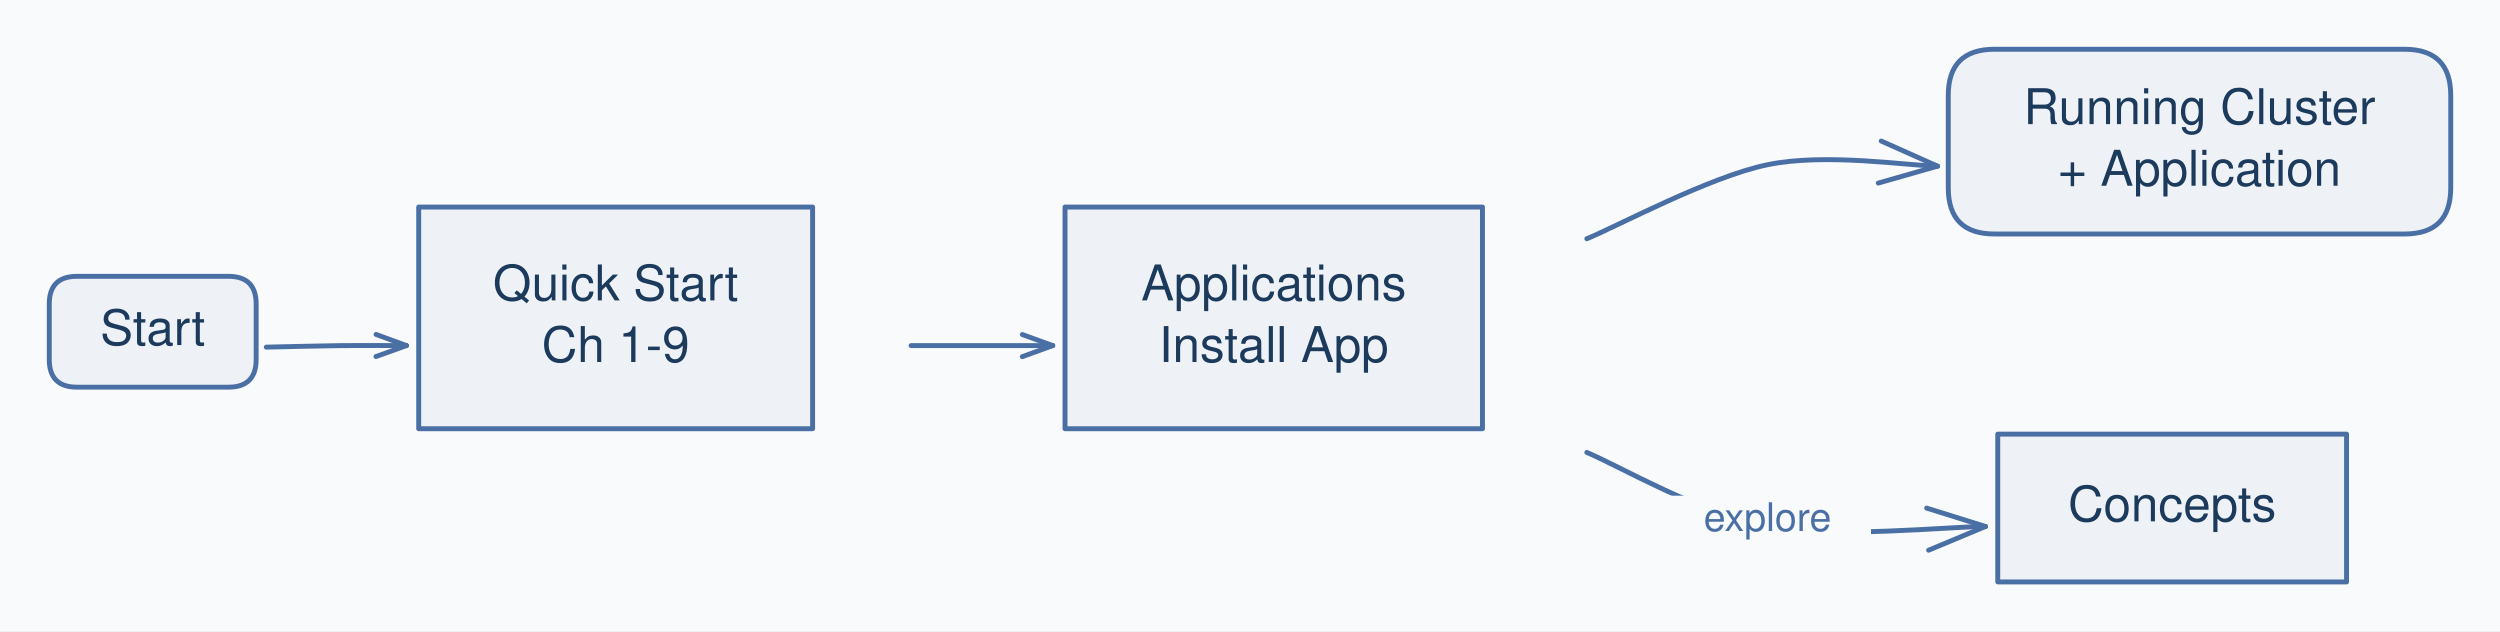
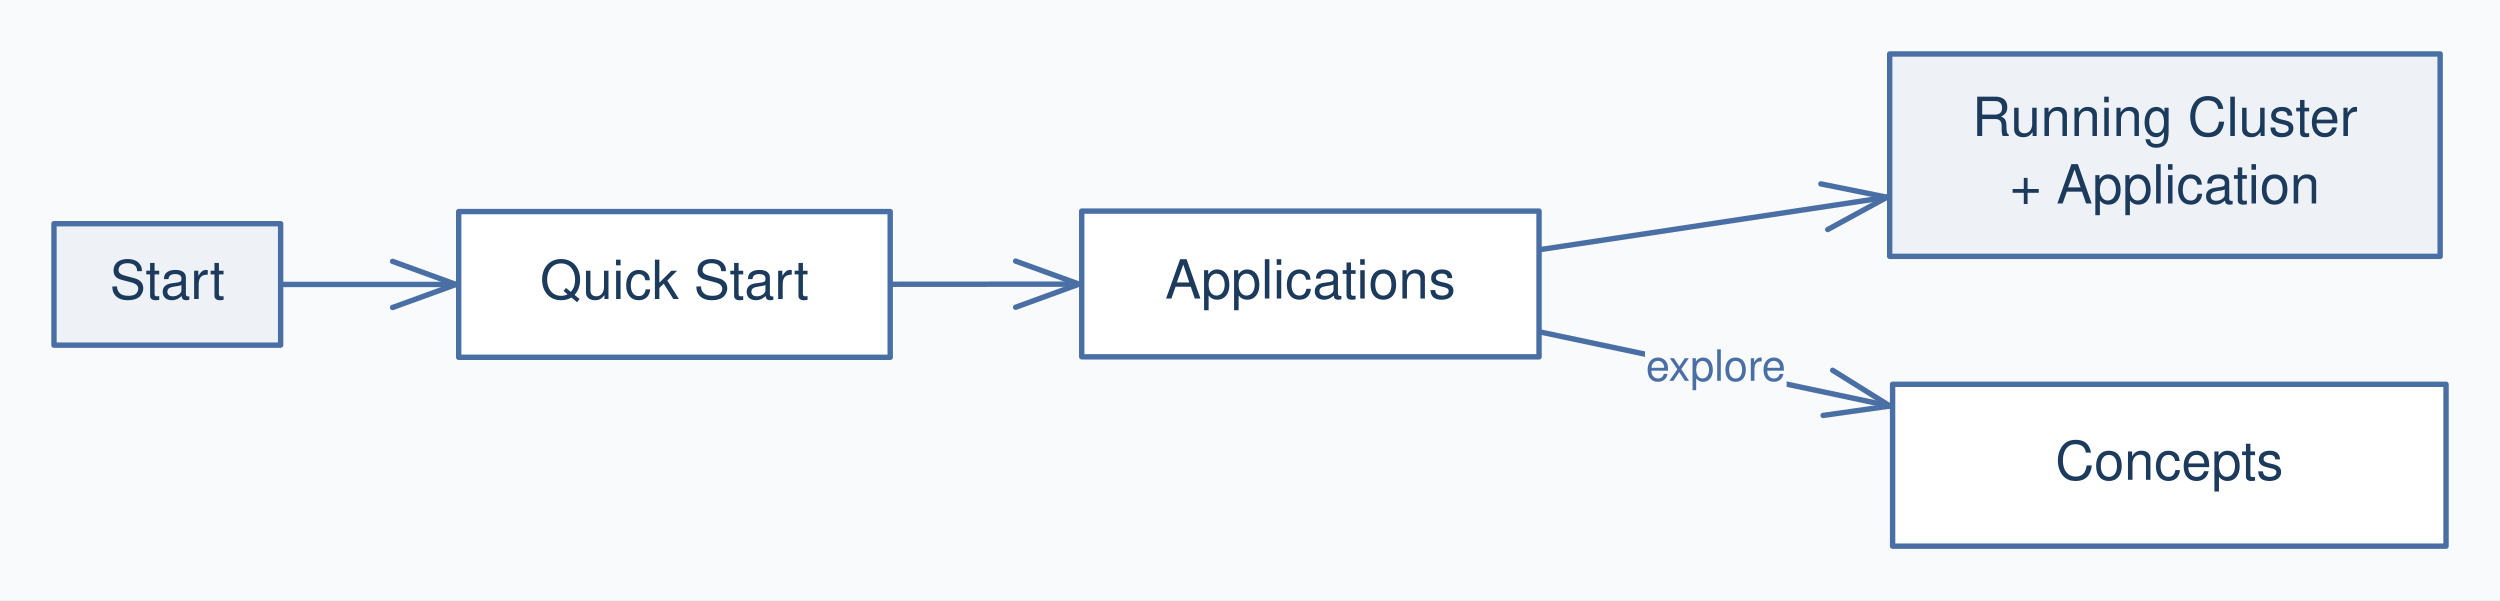
- <svg xmlns="http://www.w3.org/2000/svg" version="1.1" viewBox="0 0 1014.987 256.25" width="1014.987" height="256.25">
+ <svg xmlns="http://www.w3.org/2000/svg" version="1.1" viewBox="0 0 926.491 222.409" width="926.491" height="222.409">
  <defs>
    <style class="style-fonts">
      </style>
  </defs>
-   <rect x="0" y="0" width="1014.987" height="256.25" fill="#F8FAFC" />
-   <g stroke-linecap="round" transform="translate(20 112.1875) rotate(0 42 22.5)">
-     <path d="M11.25 0 C34.89 0, 58.53 0, 72.75 0 C80.25 0, 84 3.75, 84 11.25 C84 19.95, 84 28.64, 84 33.75 C84 41.25, 80.25 45, 72.75 45 C55.33 45, 37.91 45, 11.25 45 C3.75 45, 0 41.25, 0 33.75 C0 27.93, 0 22.12, 0 11.25 C0 3.75, 3.75 0, 11.25 0" stroke="none" stroke-width="0" fill="#EEF2F7" />
-     <path d="M11.25 0 C34.71 0, 58.17 0, 72.75 0 M11.25 0 C26.84 0, 42.43 0, 72.75 0 M72.75 0 C80.25 0, 84 3.75, 84 11.25 M72.75 0 C80.25 0, 84 3.75, 84 11.25 M84 11.25 C84 19.38, 84 27.52, 84 33.75 M84 11.25 C84 19.99, 84 28.73, 84 33.75 M84 33.75 C84 41.25, 80.25 45, 72.75 45 M84 33.75 C84 41.25, 80.25 45, 72.75 45 M72.75 45 C55.32 45, 37.9 45, 11.25 45 M72.75 45 C55.83 45, 38.92 45, 11.25 45 M11.25 45 C3.75 45, 0 41.25, 0 33.75 M11.25 45 C3.75 45, 0 41.25, 0 33.75 M0 33.75 C0 26.15, 0 18.55, 0 11.25 M0 33.75 C0 25.18, 0 16.61, 0 11.25 M0 11.25 C0 3.75, 3.75 0, 11.25 0 M0 11.25 C0 3.75, 3.75 0, 11.25 0" stroke="#4A6FA5" stroke-width="2" fill="none" />
+   <rect x="0" y="0" width="926.491" height="222.409" fill="#F8FAFC" />
+   <g stroke-linecap="round" transform="translate(20 82.91144) rotate(0 42 22.5)">
+     <path d="M0 0 L84 0 L84 45 L0 45" stroke="none" stroke-width="0" fill="#EEF2F7" />
+     <path d="M0 0 C32.04 0, 64.09 0, 84 0 M0 0 C21.29 0, 42.58 0, 84 0 M84 0 C84 9.24, 84 18.48, 84 45 M84 0 C84 9.75, 84 19.49, 84 45 M84 45 C57.75 45, 31.49 45, 0 45 M84 45 C60.32 45, 36.64 45, 0 45 M0 45 C0 28.79, 0 12.59, 0 0 M0 45 C0 30.47, 0 15.95, 0 0" stroke="#4A6FA5" stroke-width="2" fill="none" />
  </g>
-   <g transform="translate(32 122.1875) rotate(0 30 12.5)">
+   <g transform="translate(32 92.91144) rotate(0 30 12.5)">
    <text x="30" y="17.9" font-family="Helvetica, Segoe UI Emoji" font-size="20px" fill="#1B3A5C" text-anchor="middle" style="white-space: pre;" direction="ltr" dominant-baseline="alphabetic">Start</text>
  </g>
-   <g stroke-linecap="round" transform="translate(169.9906 84.0625) rotate(0 79.96094 45)">
-     <path d="M0 0 L159.92 0 L159.92 90 L0 90" stroke="none" stroke-width="0" fill="#EEF2F7" />
-     <path d="M0 0 C40.12 0, 80.24 0, 159.92 0 M0 0 C43.5 0, 86.99 0, 159.92 0 M159.92 0 C159.92 25.47, 159.92 50.95, 159.92 90 M159.92 0 C159.92 20.21, 159.92 40.41, 159.92 90 M159.92 90 C120.19 90, 80.45 90, 0 90 M159.92 90 C125.81 90, 91.69 90, 0 90 M0 90 C0 69.69, 0 49.37, 0 0 M0 90 C0 66.44, 0 42.88, 0 0" stroke="#4A6FA5" stroke-width="2" fill="none" />
+   <g stroke-linecap="round" transform="translate(169.9906 78.41144) rotate(0 79.96094 27)">
+     <path d="M0 0 L159.92 0 L159.92 54 L0 54" stroke="none" stroke-width="0" fill="#FFFFFF" />
+     <path d="M0 0 C40.12 0, 80.24 0, 159.92 0 M0 0 C43.5 0, 86.99 0, 159.92 0 M159.92 0 C159.92 15.28, 159.92 30.57, 159.92 54 M159.92 0 C159.92 12.12, 159.92 24.25, 159.92 54 M159.92 54 C120.19 54, 80.45 54, 0 54 M159.92 54 C125.81 54, 91.69 54, 0 54 M0 54 C0 41.81, 0 29.62, 0 0 M0 54 C0 39.86, 0 25.73, 0 0" stroke="#4A6FA5" stroke-width="2" fill="none" />
  </g>
-   <g transform="translate(183.9516 104.0625) rotate(0 66 25)">
+   <g transform="translate(183.9516 92.91144) rotate(0 66 12.5)">
    <text x="66" y="17.9" font-family="Helvetica, Segoe UI Emoji" font-size="20px" fill="#1B3A5C" text-anchor="middle" style="white-space: pre;" direction="ltr" dominant-baseline="alphabetic">Quick Start</text>
-     <text x="66" y="42.9" font-family="Helvetica, Segoe UI Emoji" font-size="20px" fill="#1B3A5C" text-anchor="middle" style="white-space: pre;" direction="ltr" dominant-baseline="alphabetic">Ch 1-9</text>
  </g>
-   <g stroke-linecap="round" transform="translate(432.393 84.0625) rotate(0 84.74219 45)">
-     <path d="M0 0 L169.48 0 L169.48 90 L0 90" stroke="none" stroke-width="0" fill="#EEF2F7" />
-     <path d="M0 0 C65.87 0, 131.74 0, 169.48 0 M0 0 C39.58 0, 79.15 0, 169.48 0 M169.48 0 C169.48 22.85, 169.48 45.7, 169.48 90 M169.48 0 C169.48 18.79, 169.48 37.58, 169.48 90 M169.48 90 C107.49 90, 45.5 90, 0 90 M169.48 90 C130.14 90, 90.8 90, 0 90 M0 90 C0 61.14, 0 32.28, 0 0 M0 90 C0 68.23, 0 46.45, 0 0" stroke="#4A6FA5" stroke-width="2" fill="none" />
+   <g stroke-linecap="round" transform="translate(400.8826 78.22913) rotate(0 84.74219 27)">
+     <path d="M0 0 L169.48 0 L169.48 54 L0 54" stroke="none" stroke-width="0" fill="#FFFFFF" />
+     <path d="M0 0 C65.87 0, 131.74 0, 169.48 0 M0 0 C39.58 0, 79.15 0, 169.48 0 M169.48 0 C169.48 13.71, 169.48 27.42, 169.48 54 M169.48 0 C169.48 11.27, 169.48 22.55, 169.48 54 M169.48 54 C107.49 54, 45.5 54, 0 54 M169.48 54 C130.14 54, 90.8 54, 0 54 M0 54 C0 36.68, 0 19.37, 0 0 M0 54 C0 40.94, 0 27.87, 0 0" stroke="#4A6FA5" stroke-width="2" fill="none" />
  </g>
-   <g transform="translate(445.1352 104.0625) rotate(0 72 25)">
+   <g transform="translate(413.6248 92.72913) rotate(0 72 12.5)">
    <text x="72" y="17.9" font-family="Helvetica, Segoe UI Emoji" font-size="20px" fill="#1B3A5C" text-anchor="middle" style="white-space: pre;" direction="ltr" dominant-baseline="alphabetic">Applications</text>
-     <text x="72" y="42.9" font-family="Helvetica, Segoe UI Emoji" font-size="20px" fill="#1B3A5C" text-anchor="middle" style="white-space: pre;" direction="ltr" dominant-baseline="alphabetic">Install App</text>
  </g>
-   <g stroke-linecap="round" transform="translate(790.9867 20) rotate(0 102 37.5)">
-     <path d="M18.75 0 C71.32 0, 123.89 0, 185.25 0 C197.75 0, 204 6.25, 204 18.75 C204 29.14, 204 39.53, 204 56.25 C204 68.75, 197.75 75, 185.25 75 C122.81 75, 60.37 75, 18.75 75 C6.25 75, 0 68.75, 0 56.25 C0 45.9, 0 35.54, 0 18.75 C0 6.25, 6.25 0, 18.75 0" stroke="none" stroke-width="0" fill="#EEF2F7" />
-     <path d="M18.75 0 C82.75 0, 146.75 0, 185.25 0 M18.75 0 C68.77 0, 118.79 0, 185.25 0 M185.25 0 C197.75 0, 204 6.25, 204 18.75 M185.25 0 C197.75 0, 204 6.25, 204 18.75 M204 18.75 C204 31.96, 204 45.16, 204 56.25 M204 18.75 C204 31.39, 204 44.02, 204 56.25 M204 56.25 C204 68.75, 197.75 75, 185.25 75 M204 56.25 C204 68.75, 197.75 75, 185.25 75 M185.25 75 C137.5 75, 89.75 75, 18.75 75 M185.25 75 C132.78 75, 80.31 75, 18.75 75 M18.75 75 C6.25 75, 0 68.75, 0 56.25 M18.75 75 C6.25 75, 0 68.75, 0 56.25 M0 56.25 C0 41.36, 0 26.47, 0 18.75 M0 56.25 C0 47.11, 0 37.97, 0 18.75 M0 18.75 C0 6.25, 6.25 0, 18.75 0 M0 18.75 C0 6.25, 6.25 0, 18.75 0" stroke="#4A6FA5" stroke-width="2" fill="none" />
+   <g stroke-linecap="round" transform="translate(700.3097 20) rotate(0 102 37.5)">
+     <path d="M0 0 L204 0 L204 75 L0 75" stroke="none" stroke-width="0" fill="#EEF2F7" />
+     <path d="M0 0 C78.41 0, 156.83 0, 204 0 M0 0 C61.29 0, 122.57 0, 204 0 M204 0 C204 22.48, 204 44.96, 204 75 M204 0 C204 16.23, 204 32.46, 204 75 M204 75 C154.15 75, 104.3 75, 0 75 M204 75 C126.26 75, 48.52 75, 0 75 M0 75 C0 58.15, 0 41.3, 0 0 M0 75 C0 51.26, 0 27.53, 0 0" stroke="#4A6FA5" stroke-width="2" fill="none" />
  </g>
-   <g transform="translate(802.9867 32.5) rotate(0 90 25)">
+   <g transform="translate(712.3097 32.5) rotate(0 90 25)">
    <text x="90" y="17.9" font-family="Helvetica, Segoe UI Emoji" font-size="20px" fill="#1B3A5C" text-anchor="middle" style="white-space: pre;" direction="ltr" dominant-baseline="alphabetic">Running Cluster</text>
    <text x="90" y="42.9" font-family="Helvetica, Segoe UI Emoji" font-size="20px" fill="#1B3A5C" text-anchor="middle" style="white-space: pre;" direction="ltr" dominant-baseline="alphabetic">+ Application</text>
  </g>
-   <g stroke-linecap="round" transform="translate(811.0798 176.25) rotate(0 70.80469 30)">
-     <path d="M0 0 L141.61 0 L141.61 60 L0 60" stroke="none" stroke-width="0" fill="#EEF2F7" />
-     <path d="M0 0 C38.97 0, 77.94 0, 141.61 0 M0 0 C39.88 0, 79.77 0, 141.61 0 M141.61 0 C141.61 13.68, 141.61 27.37, 141.61 60 M141.61 0 C141.61 21.82, 141.61 43.64, 141.61 60 M141.61 60 C107.68 60, 73.76 60, 0 60 M141.61 60 C100.67 60, 59.73 60, 0 60 M0 60 C0 36.42, 0 12.83, 0 0 M0 60 C0 38.72, 0 17.45, 0 0" stroke="#4A6FA5" stroke-width="2" fill="none" />
+   <g stroke-linecap="round" transform="translate(701.3923 142.4088) rotate(0 102.5495 30)">
+     <path d="M0 0 L205.1 0 L205.1 60 L0 60" stroke="none" stroke-width="0" fill="#FFFFFF" />
+     <path d="M0 0 C56.44 0, 112.88 0, 205.1 0 M0 0 C57.76 0, 115.53 0, 205.1 0 M205.1 0 C205.1 13.68, 205.1 27.37, 205.1 60 M205.1 0 C205.1 21.82, 205.1 43.64, 205.1 60 M205.1 60 C155.96 60, 106.83 60, 0 60 M205.1 60 C145.81 60, 86.51 60, 0 60 M0 60 C0 36.42, 0 12.83, 0 0 M0 60 C0 38.72, 0 17.45, 0 0" stroke="#4A6FA5" stroke-width="2" fill="none" />
  </g>
-   <g transform="translate(833.8845 193.75) rotate(0 48 12.5)">
-     <text x="48" y="17.9" font-family="Helvetica, Segoe UI Emoji" font-size="20px" fill="#1B3A5C" text-anchor="middle" style="white-space: pre;" direction="ltr" dominant-baseline="alphabetic">Concepts</text>
+   <g transform="translate(761.6957 159.9088) rotate(0 42.24609 12.5)">
+     <text x="42.246" y="17.9" font-family="Helvetica, Segoe UI Emoji" font-size="20px" fill="#1B3A5C" text-anchor="middle" style="white-space: pre;" direction="ltr" dominant-baseline="alphabetic">Concepts</text>
  </g>
  <g stroke-linecap="round">
-     <g transform="translate(108.1162 140.9375) rotate(0 28.4375 -0.3125)">
-       <path d="M0 0 C5.1 -0.1, 21.15 -0.52, 30.63 -0.63 C40.1 -0.73, 52.5 -0.63, 56.88 -0.63 M0 0 C5.1 -0.1, 21.15 -0.52, 30.63 -0.63 C40.1 -0.73, 52.5 -0.63, 56.88 -0.63" stroke="#4A6FA5" stroke-width="2" fill="none" />
+     <g transform="translate(104 105.4114) rotate(0 32.49532 0)">
+       <path d="M0 0 C17 0, 34.01 0, 64.99 0 M0 0 C19.98 0, 39.95 0, 64.99 0" stroke="#4A6FA5" stroke-width="2" fill="none" />
    </g>
-     <g transform="translate(108.1162 140.9375) rotate(0 28.4375 -0.3125)">
-       <path d="M44.53 3.82 C47.76 2.66, 50.99 1.5, 56.88 -0.63 M44.53 3.82 C48.32 2.46, 52.12 1.09, 56.88 -0.63" stroke="#4A6FA5" stroke-width="2" fill="none" />
+     <g transform="translate(104 105.4114) rotate(0 32.49532 0)">
+       <path d="M41.5 8.55 C47.64 6.31, 53.79 4.08, 64.99 0 M41.5 8.55 C48.72 5.92, 55.94 3.29, 64.99 0" stroke="#4A6FA5" stroke-width="2" fill="none" />
    </g>
-     <g transform="translate(108.1162 140.9375) rotate(0 28.4375 -0.3125)">
-       <path d="M44.56 -5.16 C47.78 -3.97, 51 -2.79, 56.88 -0.63 M44.56 -5.16 C48.34 -3.76, 52.13 -2.37, 56.88 -0.63" stroke="#4A6FA5" stroke-width="2" fill="none" />
+     <g transform="translate(104 105.4114) rotate(0 32.49532 0)">
+       <path d="M41.5 -8.55 C47.64 -6.31, 53.79 -4.08, 64.99 0 M41.5 -8.55 C48.72 -5.92, 55.94 -3.29, 64.99 0" stroke="#4A6FA5" stroke-width="2" fill="none" />
    </g>
  </g>
  <mask />
  <g stroke-linecap="round">
-     <g transform="translate(369.8925 140.3125) rotate(0 28.75 0)">
-       <path d="M0 0 C5.21 0, 21.67 0, 31.25 0 C40.83 0, 53.13 0, 57.5 0 M0 0 C5.21 0, 21.67 0, 31.25 0 C40.83 0, 53.13 0, 57.5 0" stroke="#4A6FA5" stroke-width="2" fill="none" />
+     <g transform="translate(330.9125 105.3486) rotate(0 34.48503 -0.02683252)">
+       <path d="M0 0 C19.15 -0.01, 38.3 -0.03, 68.97 -0.05 M0 0 C14.61 -0.01, 29.23 -0.02, 68.97 -0.05" stroke="#4A6FA5" stroke-width="2" fill="none" />
    </g>
-     <g transform="translate(369.8925 140.3125) rotate(0 28.75 0)">
-       <path d="M45.17 4.49 C48.59 3.24, 52.02 2, 57.5 0 M45.17 4.49 C47.78 3.54, 50.39 2.59, 57.5 0" stroke="#4A6FA5" stroke-width="2" fill="none" />
+     <g transform="translate(330.9125 105.3486) rotate(0 34.48503 -0.02683252)">
+       <path d="M45.48 8.52 C52.01 6.14, 58.53 3.76, 68.97 -0.05 M45.48 8.52 C50.46 6.7, 55.44 4.88, 68.97 -0.05" stroke="#4A6FA5" stroke-width="2" fill="none" />
    </g>
-     <g transform="translate(369.8925 140.3125) rotate(0 28.75 0)">
-       <path d="M45.17 -4.49 C48.59 -3.24, 52.02 -2, 57.5 0 M45.17 -4.49 C47.78 -3.54, 50.39 -2.59, 57.5 0" stroke="#4A6FA5" stroke-width="2" fill="none" />
+     <g transform="translate(330.9125 105.3486) rotate(0 34.48503 -0.02683252)">
+       <path d="M45.47 -8.59 C52 -6.22, 58.52 -3.85, 68.97 -0.05 M45.47 -8.59 C50.45 -6.78, 55.43 -4.97, 68.97 -0.05" stroke="#4A6FA5" stroke-width="2" fill="none" />
    </g>
  </g>
  <mask />
  <g stroke-linecap="round">
-     <g transform="translate(644.2487 96.92625) rotate(0 71.18187 -15.02562)">
-       <path d="M0 0 C12.23 -5.01, 49.64 -25.14, 73.37 -30.05 C97.1 -34.96, 130.86 -29.57, 142.36 -29.47 M0 0 C12.23 -5.01, 49.64 -25.14, 73.37 -30.05 C97.1 -34.96, 130.86 -29.57, 142.36 -29.47" stroke="#4A6FA5" stroke-width="2" fill="none" />
+     <g transform="translate(571.3669 92.40758) rotate(0 63.97136 -9.654596)">
+       <path d="M0 0 C45.9 -6.93, 91.81 -13.86, 127.94 -19.31 M0 0 C45.72 -6.9, 91.44 -13.8, 127.94 -19.31" stroke="#4A6FA5" stroke-width="2" fill="none" />
    </g>
-     <g transform="translate(644.2487 96.92625) rotate(0 71.18187 -15.02562)">
-       <path d="M118.33 -22.6 C126.95 -25.06, 135.57 -27.53, 142.36 -29.47 M118.33 -22.6 C126.92 -25.05, 135.51 -27.51, 142.36 -29.47" stroke="#4A6FA5" stroke-width="2" fill="none" />
+     <g transform="translate(571.3669 92.40758) rotate(0 63.97136 -9.654596)">
+       <path d="M105.99 -7.35 C113.87 -11.64, 121.74 -15.93, 127.94 -19.31 M105.99 -7.35 C113.83 -11.62, 121.68 -15.9, 127.94 -19.31" stroke="#4A6FA5" stroke-width="2" fill="none" />
    </g>
-     <g transform="translate(644.2487 96.92625) rotate(0 71.18187 -15.02562)">
-       <path d="M119.53 -39.66 C127.72 -36, 135.92 -32.35, 142.36 -29.47 M119.53 -39.66 C127.69 -36.02, 135.85 -32.38, 142.36 -29.47" stroke="#4A6FA5" stroke-width="2" fill="none" />
+     <g transform="translate(571.3669 92.40758) rotate(0 63.97136 -9.654596)">
+       <path d="M103.44 -24.26 C112.23 -22.48, 121.02 -20.71, 127.94 -19.31 M103.44 -24.26 C112.19 -22.49, 120.95 -20.72, 127.94 -19.31" stroke="#4A6FA5" stroke-width="2" fill="none" />
    </g>
  </g>
  <mask />
  <g mask="url(#mask-APP_CON)" stroke-linecap="round">
-     <g transform="translate(644.2487 183.6988) rotate(0 80.91563 15.02562)">
-       <path d="M0 0 C12.23 5.01, 46.4 25.04, 73.37 30.05 C100.34 35.06, 147.09 30.05, 161.83 30.05 M0 0 C12.23 5.01, 46.4 25.04, 73.37 30.05 C100.34 35.06, 147.09 30.05, 161.83 30.05" stroke="#4A6FA5" stroke-width="2" fill="none" />
+     <g transform="translate(571.3669 123.1522) rotate(0 64.51269 13.6534)">
+       <path d="M0 0 C29.03 6.14, 58.05 12.29, 129.03 27.31 M0 0 C32.18 6.81, 64.36 13.62, 129.03 27.31" stroke="#4A6FA5" stroke-width="2" fill="none" />
    </g>
-     <g transform="translate(644.2487 183.6988) rotate(0 80.91563 15.02562)">
-       <path d="M138.76 39.68 C143.95 37.51, 149.14 35.35, 161.83 30.05 M138.76 39.68 C144.51 37.28, 150.27 34.87, 161.83 30.05" stroke="#4A6FA5" stroke-width="2" fill="none" />
+     <g transform="translate(571.3669 123.1522) rotate(0 64.51269 13.6534)">
+       <path d="M104.27 30.81 C109.84 30.02, 115.41 29.23, 129.03 27.31 M104.27 30.81 C110.45 29.93, 116.62 29.06, 129.03 27.31" stroke="#4A6FA5" stroke-width="2" fill="none" />
    </g>
-     <g transform="translate(644.2487 183.6988) rotate(0 80.91563 15.02562)">
-       <path d="M137.97 22.59 C143.34 24.27, 148.71 25.95, 161.83 30.05 M137.97 22.59 C143.92 24.45, 149.87 26.31, 161.83 30.05" stroke="#4A6FA5" stroke-width="2" fill="none" />
+     <g transform="translate(571.3669 123.1522) rotate(0 64.51269 13.6534)">
+       <path d="M107.81 14.08 C112.58 17.05, 117.36 20.03, 129.03 27.31 M107.81 14.08 C113.1 17.38, 118.39 20.68, 129.03 27.31" stroke="#4A6FA5" stroke-width="2" fill="none" />
    </g>
  </g>
  <mask id="mask-APP_CON">
-     <rect x="0" y="0" fill="#fff" width="906.08" height="313.75" />
-     <rect x="675.618" y="201.25" fill="#000" width="84" height="25" opacity="1" />
+     <rect x="0" y="0" fill="#fff" width="800.392" height="250.459" />
+     <rect x="609.641" y="126.806" fill="#000" width="52.477" height="20" opacity="1" />
  </mask>
-   <g transform="translate(675.6175 201.25) rotate(0 49.54687 -1.412616)">
-     <text x="42" y="14.32" font-family="Helvetica, Segoe UI Emoji" font-size="16px" fill="#4A6FA5" text-anchor="middle" style="white-space: pre;" direction="ltr" dominant-baseline="alphabetic">explore</text>
+   <g transform="translate(609.6414 126.8056) rotate(0 26.23828 10)">
+     <text x="26.238" y="14.32" font-family="Helvetica, Segoe UI Emoji" font-size="16px" fill="#4A6FA5" text-anchor="middle" style="white-space: pre;" direction="ltr" dominant-baseline="alphabetic">explore</text>
  </g>
</svg>
